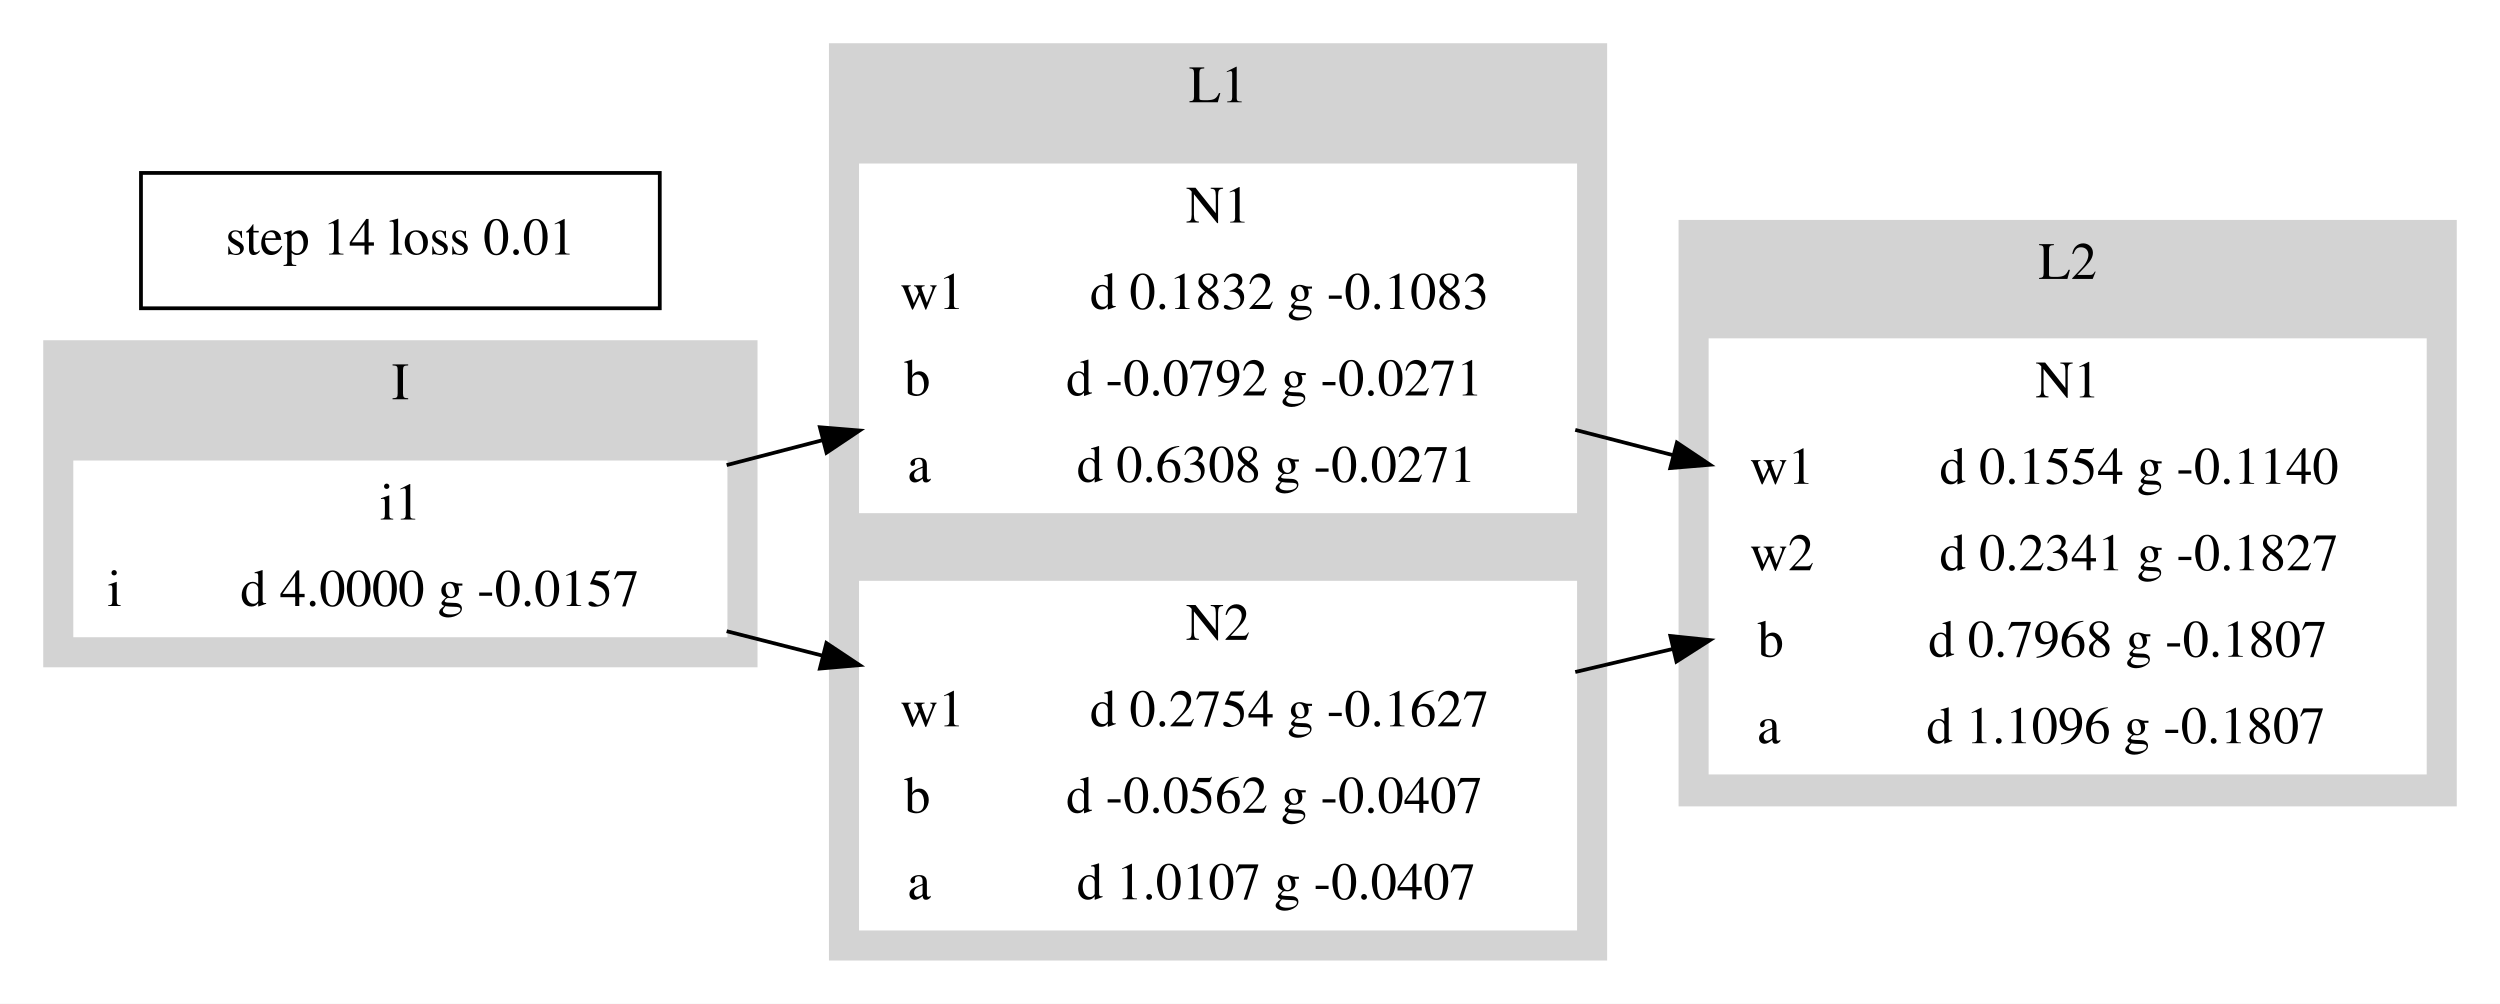
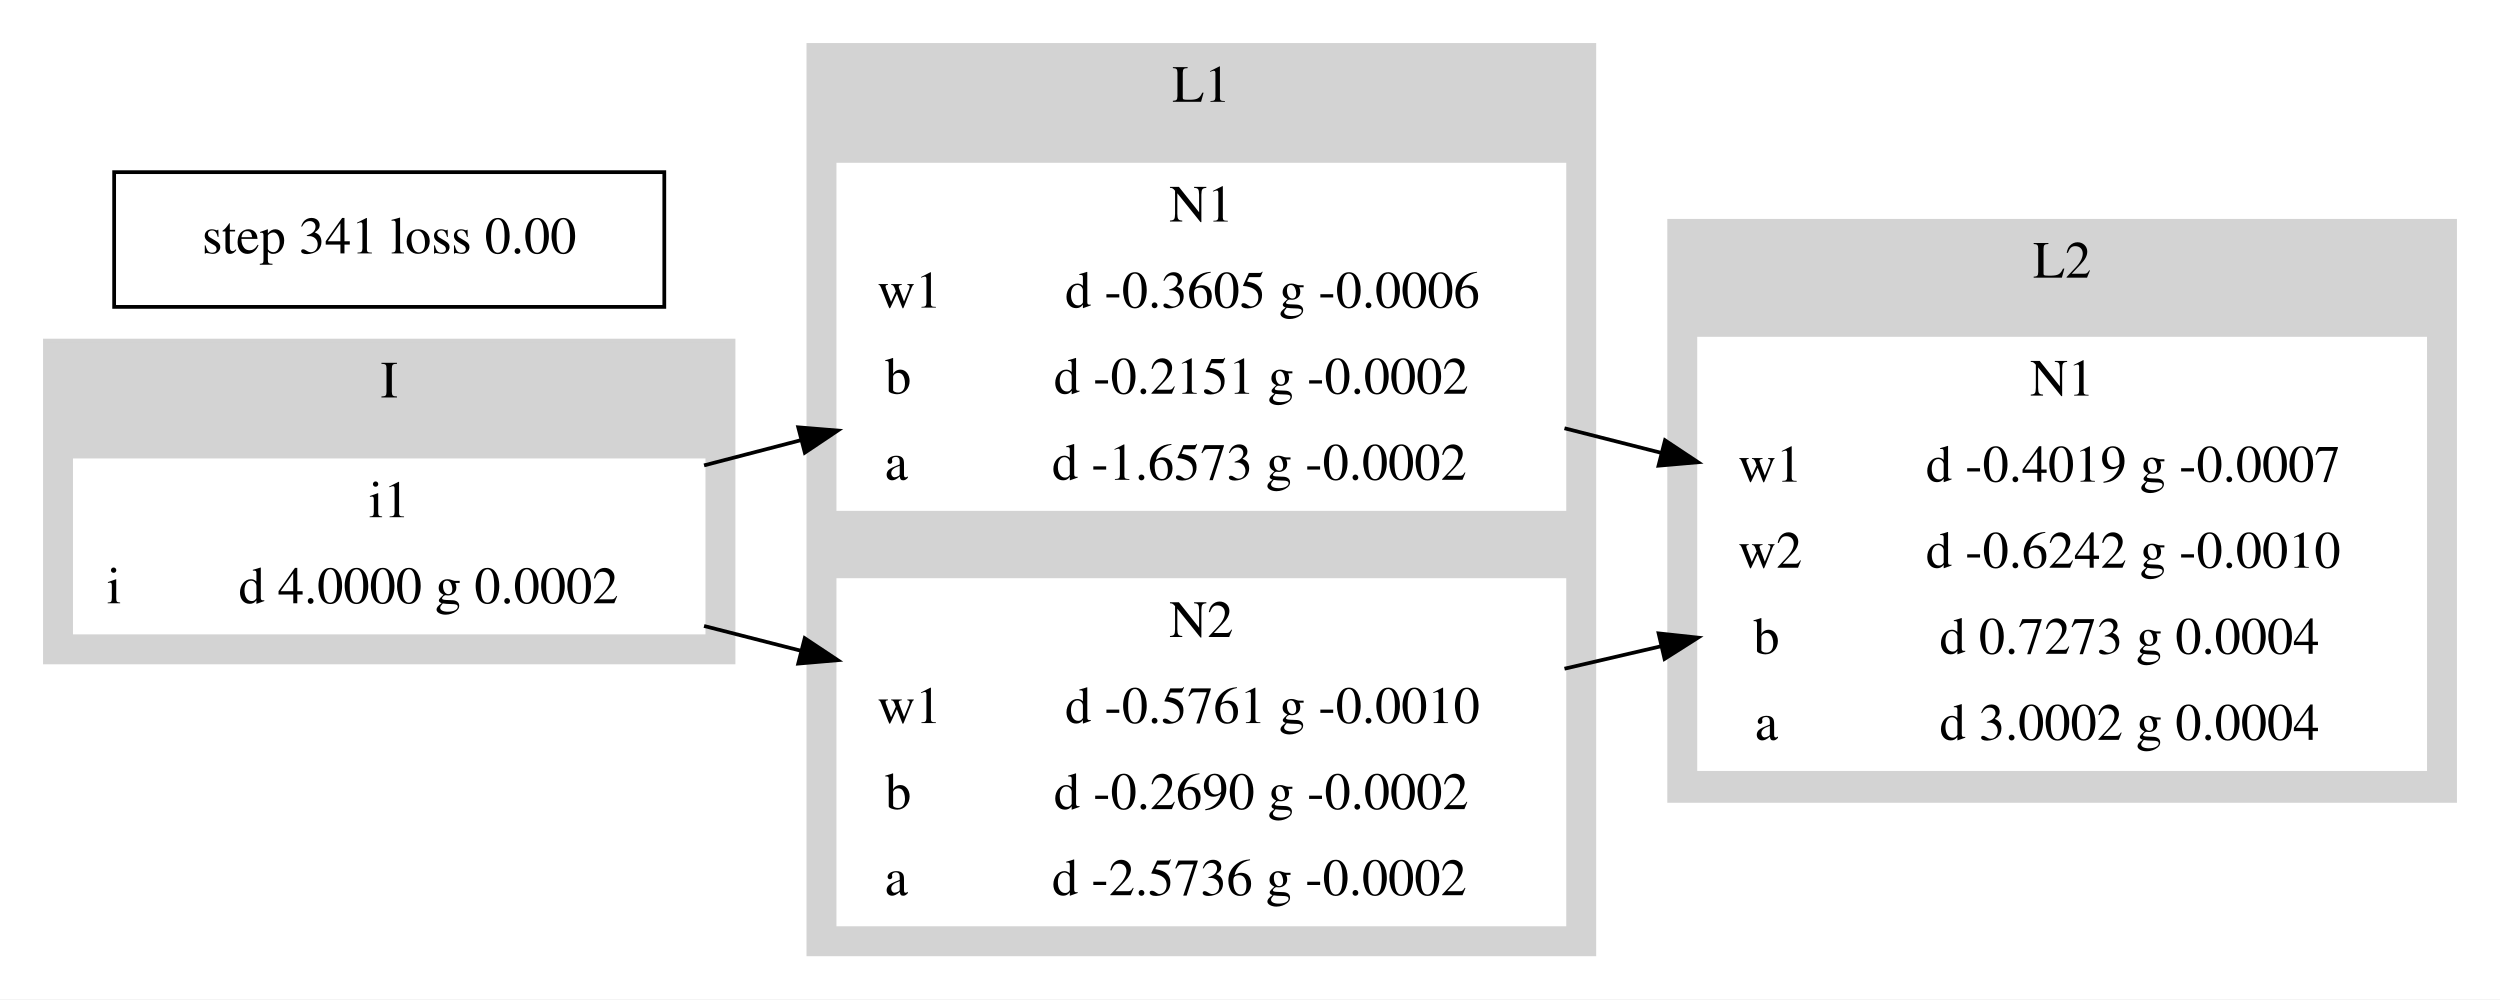
- <svg xmlns="http://www.w3.org/2000/svg" width="665pt" height="267pt" viewBox="0.00 0.00 665.00 267.00">
+ <svg xmlns="http://www.w3.org/2000/svg" width="668pt" height="267pt" viewBox="0.00 0.00 668.00 267.00">
  <g id="graph0" class="graph" transform="scale(1 1) rotate(0) translate(4 263)">
-     <polygon fill="white" stroke="transparent" points="-4,4 -4,-263 661,-263 661,4 -4,4" />
+     <polygon fill="white" stroke="transparent" points="-4,4 -4,-263 664,-263 664,4 -4,4" />
    <g id="clust1" class="cluster">
-       <polygon fill="lightgrey" stroke="lightgrey" points="8,-86 8,-172 197,-172 197,-86 8,-86" />
-       <text text-anchor="middle" x="102.5" y="-156.8" font-family="Times,serif" font-size="14.00">I</text>
+       <polygon fill="lightgrey" stroke="lightgrey" points="8,-86 8,-172 192,-172 192,-86 8,-86" />
+       <text text-anchor="middle" x="100" y="-156.8" font-family="Times,serif" font-size="14.00">I</text>
    </g>
    <g id="clust2" class="cluster">
-       <polygon fill="lightgrey" stroke="lightgrey" points="217,-8 217,-251 423,-251 423,-8 217,-8" />
-       <text text-anchor="middle" x="320" y="-235.8" font-family="Times,serif" font-size="14.00">L1</text>
+       <polygon fill="lightgrey" stroke="lightgrey" points="212,-8 212,-251 422,-251 422,-8 212,-8" />
+       <text text-anchor="middle" x="317" y="-235.8" font-family="Times,serif" font-size="14.00">L1</text>
    </g>
    <g id="clust3" class="cluster">
-       <polygon fill="lightgrey" stroke="lightgrey" points="443,-49 443,-204 649,-204 649,-49 443,-49" />
-       <text text-anchor="middle" x="546" y="-188.8" font-family="Times,serif" font-size="14.00">L2</text>
+       <polygon fill="lightgrey" stroke="lightgrey" points="442,-49 442,-204 652,-204 652,-49 442,-49" />
+       <text text-anchor="middle" x="547" y="-188.8" font-family="Times,serif" font-size="14.00">L2</text>
    </g>
    <g id="node1" class="node">
-       <polygon fill="white" stroke="white" points="16,-94 16,-140 189,-140 189,-94 16,-94" />
-       <text text-anchor="middle" x="102.5" y="-124.8" font-family="Times,serif" font-size="14.00">i1</text>
-       <polyline fill="none" stroke="white" points="16,-117 189,-117 " />
+       <polygon fill="white" stroke="white" points="16,-94 16,-140 184,-140 184,-94 16,-94" />
+       <text text-anchor="middle" x="100" y="-124.8" font-family="Times,serif" font-size="14.00">i1</text>
+       <polyline fill="none" stroke="white" points="16,-117 184,-117 " />
      <text text-anchor="middle" x="26.5" y="-101.8" font-family="Times,serif" font-size="14.00">i</text>
      <polyline fill="none" stroke="white" points="37,-94 37,-117 " />
-       <text text-anchor="middle" x="113" y="-101.8" font-family="Times,serif" font-size="14.00">d 4.0000 g -0.0157</text>
+       <text text-anchor="middle" x="110.5" y="-101.8" font-family="Times,serif" font-size="14.00">d 4.0000 g 0.0002</text>
    </g>
    <g id="node2" class="node">
-       <polygon fill="white" stroke="white" points="225,-127 225,-219 415,-219 415,-127 225,-127" />
-       <text text-anchor="middle" x="320" y="-203.8" font-family="Times,serif" font-size="14.00">N1</text>
-       <polyline fill="none" stroke="white" points="225,-196 415,-196 " />
-       <text text-anchor="middle" x="244" y="-180.8" font-family="Times,serif" font-size="14.00">w1</text>
-       <polyline fill="none" stroke="white" points="263,-173 263,-196 " />
-       <text text-anchor="middle" x="339" y="-180.8" font-family="Times,serif" font-size="14.00">d 0.1832 g -0.1083</text>
-       <polyline fill="none" stroke="white" points="225,-173 415,-173 " />
-       <text text-anchor="middle" x="240" y="-157.8" font-family="Times,serif" font-size="14.00">b</text>
-       <polyline fill="none" stroke="white" points="255,-150 255,-173 " />
-       <text text-anchor="middle" x="335" y="-157.8" font-family="Times,serif" font-size="14.00">d -0.0792 g -0.0271</text>
-       <polyline fill="none" stroke="white" points="225,-150 415,-150 " />
-       <text text-anchor="middle" x="240.5" y="-134.8" font-family="Times,serif" font-size="14.00">a</text>
-       <polyline fill="none" stroke="white" points="256,-127 256,-150 " />
-       <text text-anchor="middle" x="335.5" y="-134.8" font-family="Times,serif" font-size="14.00">d 0.6308 g -0.0271</text>
+       <polygon fill="white" stroke="white" points="220,-127 220,-219 414,-219 414,-127 220,-127" />
+       <text text-anchor="middle" x="317" y="-203.8" font-family="Times,serif" font-size="14.00">N1</text>
+       <polyline fill="none" stroke="white" points="220,-196 414,-196 " />
+       <text text-anchor="middle" x="239" y="-180.8" font-family="Times,serif" font-size="14.00">w1</text>
+       <polyline fill="none" stroke="white" points="258,-173 258,-196 " />
+       <text text-anchor="middle" x="336" y="-180.8" font-family="Times,serif" font-size="14.00">d -0.3605 g -0.0006</text>
+       <polyline fill="none" stroke="white" points="220,-173 414,-173 " />
+       <text text-anchor="middle" x="236" y="-157.8" font-family="Times,serif" font-size="14.00">b</text>
+       <polyline fill="none" stroke="white" points="252,-150 252,-173 " />
+       <text text-anchor="middle" x="333" y="-157.8" font-family="Times,serif" font-size="14.00">d -0.2151 g -0.0002</text>
+       <polyline fill="none" stroke="white" points="220,-150 414,-150 " />
+       <text text-anchor="middle" x="235.5" y="-134.8" font-family="Times,serif" font-size="14.00">a</text>
+       <polyline fill="none" stroke="white" points="251,-127 251,-150 " />
+       <text text-anchor="middle" x="332.5" y="-134.8" font-family="Times,serif" font-size="14.00">d -1.6573 g -0.0002</text>
    </g>
    <g id="edge1" class="edge">
-       <path fill="none" stroke="black" d="M189.29,-139.29C197.73,-141.49 206.36,-143.73 214.96,-145.96" />
-       <polygon fill="black" stroke="black" points="214.09,-149.35 224.65,-148.48 215.85,-142.58 214.09,-149.35" />
+       <path fill="none" stroke="black" d="M184.12,-138.65C192.62,-140.86 201.34,-143.13 210.04,-145.4" />
+       <polygon fill="black" stroke="black" points="209.29,-148.82 219.84,-147.95 211.05,-142.05 209.29,-148.82" />
    </g>
    <g id="node3" class="node">
-       <polygon fill="white" stroke="white" points="225,-16 225,-108 415,-108 415,-16 225,-16" />
-       <text text-anchor="middle" x="320" y="-92.8" font-family="Times,serif" font-size="14.00">N2</text>
-       <polyline fill="none" stroke="white" points="225,-85 415,-85 " />
-       <text text-anchor="middle" x="244" y="-69.8" font-family="Times,serif" font-size="14.00">w1</text>
-       <polyline fill="none" stroke="white" points="263,-62 263,-85 " />
-       <text text-anchor="middle" x="339" y="-69.8" font-family="Times,serif" font-size="14.00">d 0.2754 g -0.1627</text>
-       <polyline fill="none" stroke="white" points="225,-62 415,-62 " />
-       <text text-anchor="middle" x="240" y="-46.8" font-family="Times,serif" font-size="14.00">b</text>
-       <polyline fill="none" stroke="white" points="255,-39 255,-62 " />
-       <text text-anchor="middle" x="335" y="-46.8" font-family="Times,serif" font-size="14.00">d -0.0562 g -0.0407</text>
-       <polyline fill="none" stroke="white" points="225,-39 415,-39 " />
-       <text text-anchor="middle" x="240.5" y="-23.8" font-family="Times,serif" font-size="14.00">a</text>
-       <polyline fill="none" stroke="white" points="256,-16 256,-39 " />
-       <text text-anchor="middle" x="335.5" y="-23.8" font-family="Times,serif" font-size="14.00">d 1.0107 g -0.0407</text>
+       <polygon fill="white" stroke="white" points="220,-16 220,-108 414,-108 414,-16 220,-16" />
+       <text text-anchor="middle" x="317" y="-92.8" font-family="Times,serif" font-size="14.00">N2</text>
+       <polyline fill="none" stroke="white" points="220,-85 414,-85 " />
+       <text text-anchor="middle" x="239" y="-69.8" font-family="Times,serif" font-size="14.00">w1</text>
+       <polyline fill="none" stroke="white" points="258,-62 258,-85 " />
+       <text text-anchor="middle" x="336" y="-69.8" font-family="Times,serif" font-size="14.00">d -0.5761 g -0.0010</text>
+       <polyline fill="none" stroke="white" points="220,-62 414,-62 " />
+       <text text-anchor="middle" x="236" y="-46.8" font-family="Times,serif" font-size="14.00">b</text>
+       <polyline fill="none" stroke="white" points="252,-39 252,-62 " />
+       <text text-anchor="middle" x="333" y="-46.8" font-family="Times,serif" font-size="14.00">d -0.2690 g -0.0002</text>
+       <polyline fill="none" stroke="white" points="220,-39 414,-39 " />
+       <text text-anchor="middle" x="235.5" y="-23.8" font-family="Times,serif" font-size="14.00">a</text>
+       <polyline fill="none" stroke="white" points="251,-16 251,-39 " />
+       <text text-anchor="middle" x="332.5" y="-23.8" font-family="Times,serif" font-size="14.00">d -2.5736 g -0.0002</text>
    </g>
    <g id="edge2" class="edge">
-       <path fill="none" stroke="black" d="M189.29,-95.1C197.64,-92.97 206.18,-90.79 214.69,-88.62" />
-       <polygon fill="black" stroke="black" points="215.82,-91.95 224.65,-86.08 214.09,-85.16 215.82,-91.95" />
+       <path fill="none" stroke="black" d="M184.12,-95.74C192.62,-93.56 201.34,-91.33 210.04,-89.11" />
+       <polygon fill="black" stroke="black" points="211.02,-92.47 219.84,-86.6 209.29,-85.69 211.02,-92.47" />
    </g>
    <g id="node4" class="node">
-       <polygon fill="white" stroke="white" points="451,-57.5 451,-172.5 641,-172.5 641,-57.5 451,-57.5" />
-       <text text-anchor="middle" x="546" y="-157.3" font-family="Times,serif" font-size="14.00">N1</text>
-       <polyline fill="none" stroke="white" points="451,-149.5 641,-149.5 " />
-       <text text-anchor="middle" x="470" y="-134.3" font-family="Times,serif" font-size="14.00">w1</text>
-       <polyline fill="none" stroke="white" points="489,-126.5 489,-149.5 " />
-       <text text-anchor="middle" x="565" y="-134.3" font-family="Times,serif" font-size="14.00">d 0.1554 g -0.1140</text>
-       <polyline fill="none" stroke="white" points="451,-126.5 641,-126.5 " />
-       <text text-anchor="middle" x="470" y="-111.3" font-family="Times,serif" font-size="14.00">w2</text>
-       <polyline fill="none" stroke="white" points="489,-103.5 489,-126.5 " />
-       <text text-anchor="middle" x="565" y="-111.3" font-family="Times,serif" font-size="14.00">d 0.2341 g -0.1827</text>
-       <polyline fill="none" stroke="white" points="451,-103.5 641,-103.5 " />
-       <text text-anchor="middle" x="467" y="-88.3" font-family="Times,serif" font-size="14.00">b</text>
-       <polyline fill="none" stroke="white" points="483,-80.5 483,-103.5 " />
-       <text text-anchor="middle" x="562" y="-88.3" font-family="Times,serif" font-size="14.00">d 0.7968 g -0.1807</text>
-       <polyline fill="none" stroke="white" points="451,-80.5 641,-80.5 " />
-       <text text-anchor="middle" x="466.5" y="-65.3" font-family="Times,serif" font-size="14.00">a</text>
-       <polyline fill="none" stroke="white" points="482,-57.5 482,-80.5 " />
-       <text text-anchor="middle" x="561.5" y="-65.3" font-family="Times,serif" font-size="14.00">d 1.1096 g -0.1807</text>
+       <polygon fill="white" stroke="white" points="450,-57.5 450,-172.5 644,-172.5 644,-57.5 450,-57.5" />
+       <text text-anchor="middle" x="547" y="-157.3" font-family="Times,serif" font-size="14.00">N1</text>
+       <polyline fill="none" stroke="white" points="450,-149.5 644,-149.5 " />
+       <text text-anchor="middle" x="469" y="-134.3" font-family="Times,serif" font-size="14.00">w1</text>
+       <polyline fill="none" stroke="white" points="488,-126.5 488,-149.5 " />
+       <text text-anchor="middle" x="566" y="-134.3" font-family="Times,serif" font-size="14.00">d -0.4019 g -0.0007</text>
+       <polyline fill="none" stroke="white" points="450,-126.5 644,-126.5 " />
+       <text text-anchor="middle" x="469" y="-111.3" font-family="Times,serif" font-size="14.00">w2</text>
+       <polyline fill="none" stroke="white" points="488,-103.5 488,-126.5 " />
+       <text text-anchor="middle" x="566" y="-111.3" font-family="Times,serif" font-size="14.00">d -0.6242 g -0.0010</text>
+       <polyline fill="none" stroke="white" points="450,-103.5 644,-103.5 " />
+       <text text-anchor="middle" x="468" y="-88.3" font-family="Times,serif" font-size="14.00">b</text>
+       <polyline fill="none" stroke="white" points="486,-80.5 486,-103.5 " />
+       <text text-anchor="middle" x="565" y="-88.3" font-family="Times,serif" font-size="14.00">d 0.7273 g 0.0004</text>
+       <polyline fill="none" stroke="white" points="450,-80.5 644,-80.5 " />
+       <text text-anchor="middle" x="468" y="-65.3" font-family="Times,serif" font-size="14.00">a</text>
+       <polyline fill="none" stroke="white" points="486,-57.5 486,-80.5 " />
+       <text text-anchor="middle" x="565" y="-65.3" font-family="Times,serif" font-size="14.00">d 3.0002 g 0.0004</text>
    </g>
    <g id="edge3" class="edge">
-       <path fill="none" stroke="black" d="M415.02,-148.65C423.63,-146.43 432.39,-144.16 441.08,-141.91" />
-       <polygon fill="black" stroke="black" points="442.06,-145.27 450.86,-139.38 440.3,-138.49 442.06,-145.27" />
+       <path fill="none" stroke="black" d="M414.03,-148.57C422.61,-146.39 431.33,-144.17 439.98,-141.97" />
+       <polygon fill="black" stroke="black" points="440.89,-145.35 449.71,-139.49 439.16,-138.57 440.89,-145.35" />
    </g>
    <g id="edge4" class="edge">
-       <path fill="none" stroke="black" d="M415.02,-84.25C423.63,-86.28 432.39,-88.36 441.08,-90.41" />
-       <polygon fill="black" stroke="black" points="440.32,-93.83 450.86,-92.73 441.93,-87.02 440.32,-93.83" />
+       <path fill="none" stroke="black" d="M414.03,-84.32C422.52,-86.3 431.14,-88.3 439.7,-90.29" />
+       <polygon fill="black" stroke="black" points="439.18,-93.76 449.71,-92.62 440.77,-86.94 439.18,-93.76" />
    </g>
    <g id="node5" class="node">
-       <polygon fill="none" stroke="black" points="33.5,-181 33.5,-217 171.5,-217 171.5,-181 33.5,-181" />
-       <text text-anchor="middle" x="102.5" y="-195.3" font-family="Times,serif" font-size="14.00">step 14 loss 0.01</text>
+       <polygon fill="none" stroke="black" points="26.5,-181 26.5,-217 173.5,-217 173.5,-181 26.5,-181" />
+       <text text-anchor="middle" x="100" y="-195.3" font-family="Times,serif" font-size="14.00">step 341 loss 0.00</text>
    </g>
  </g>
</svg>
